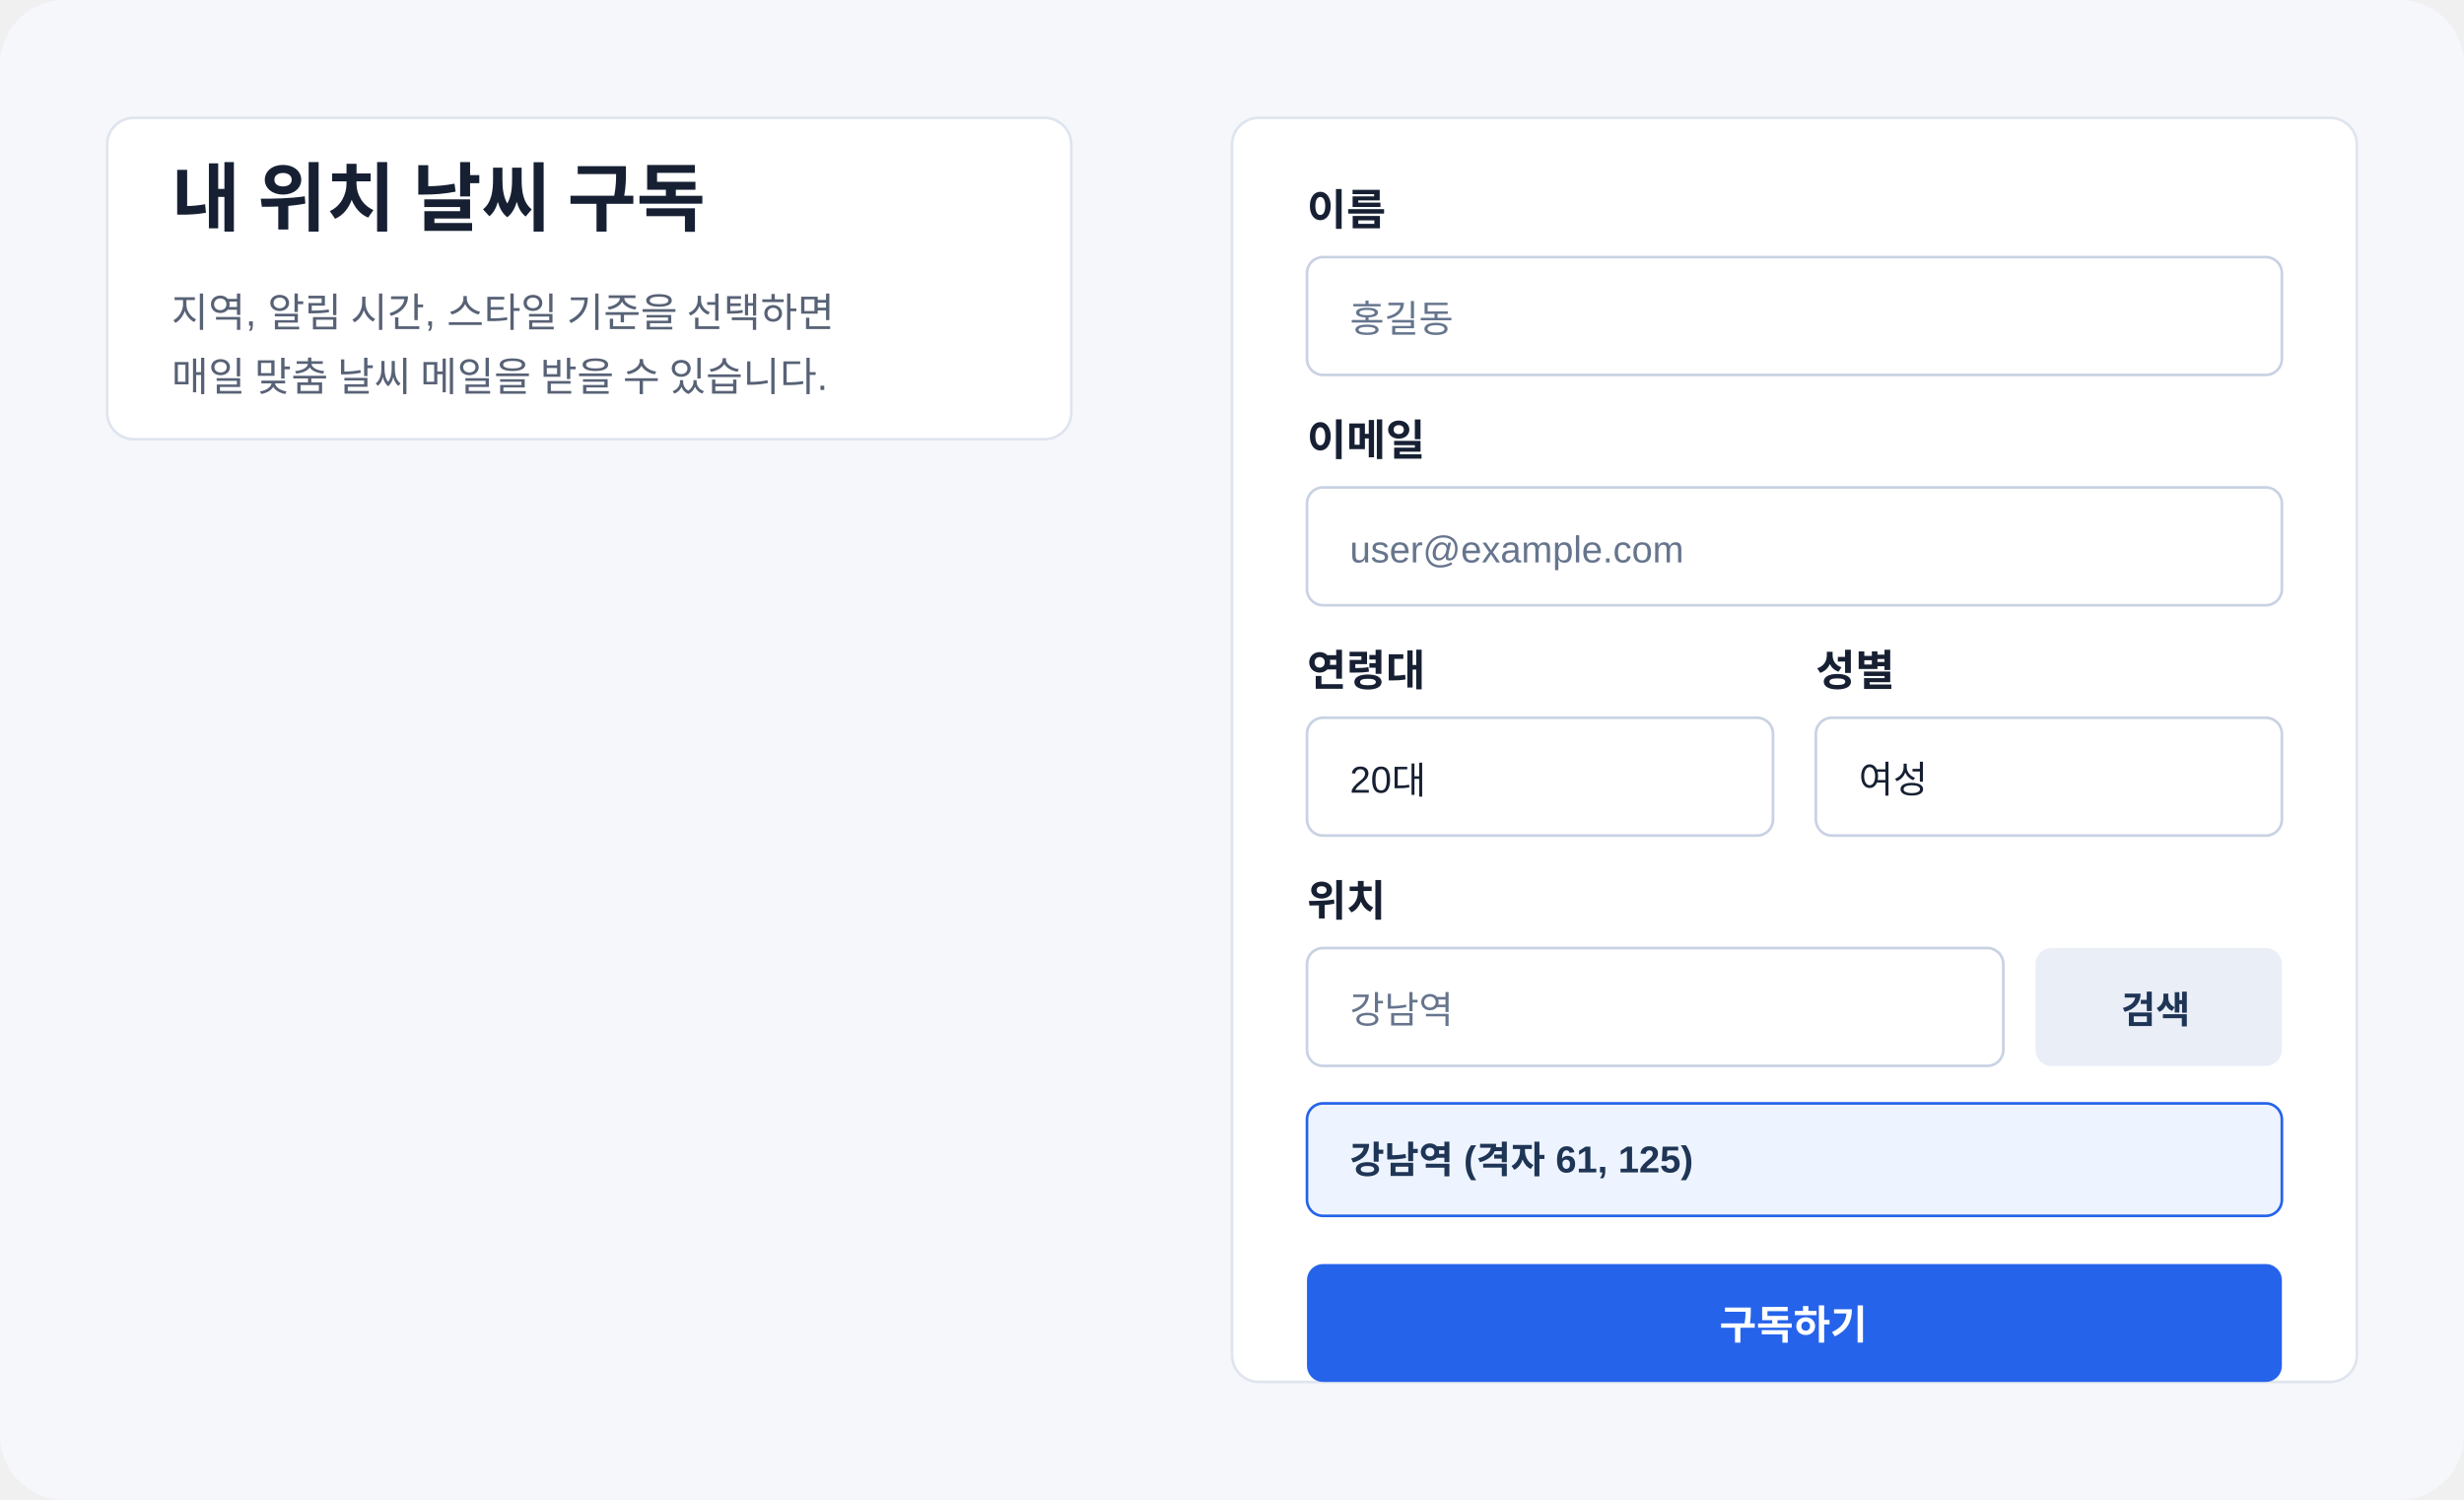
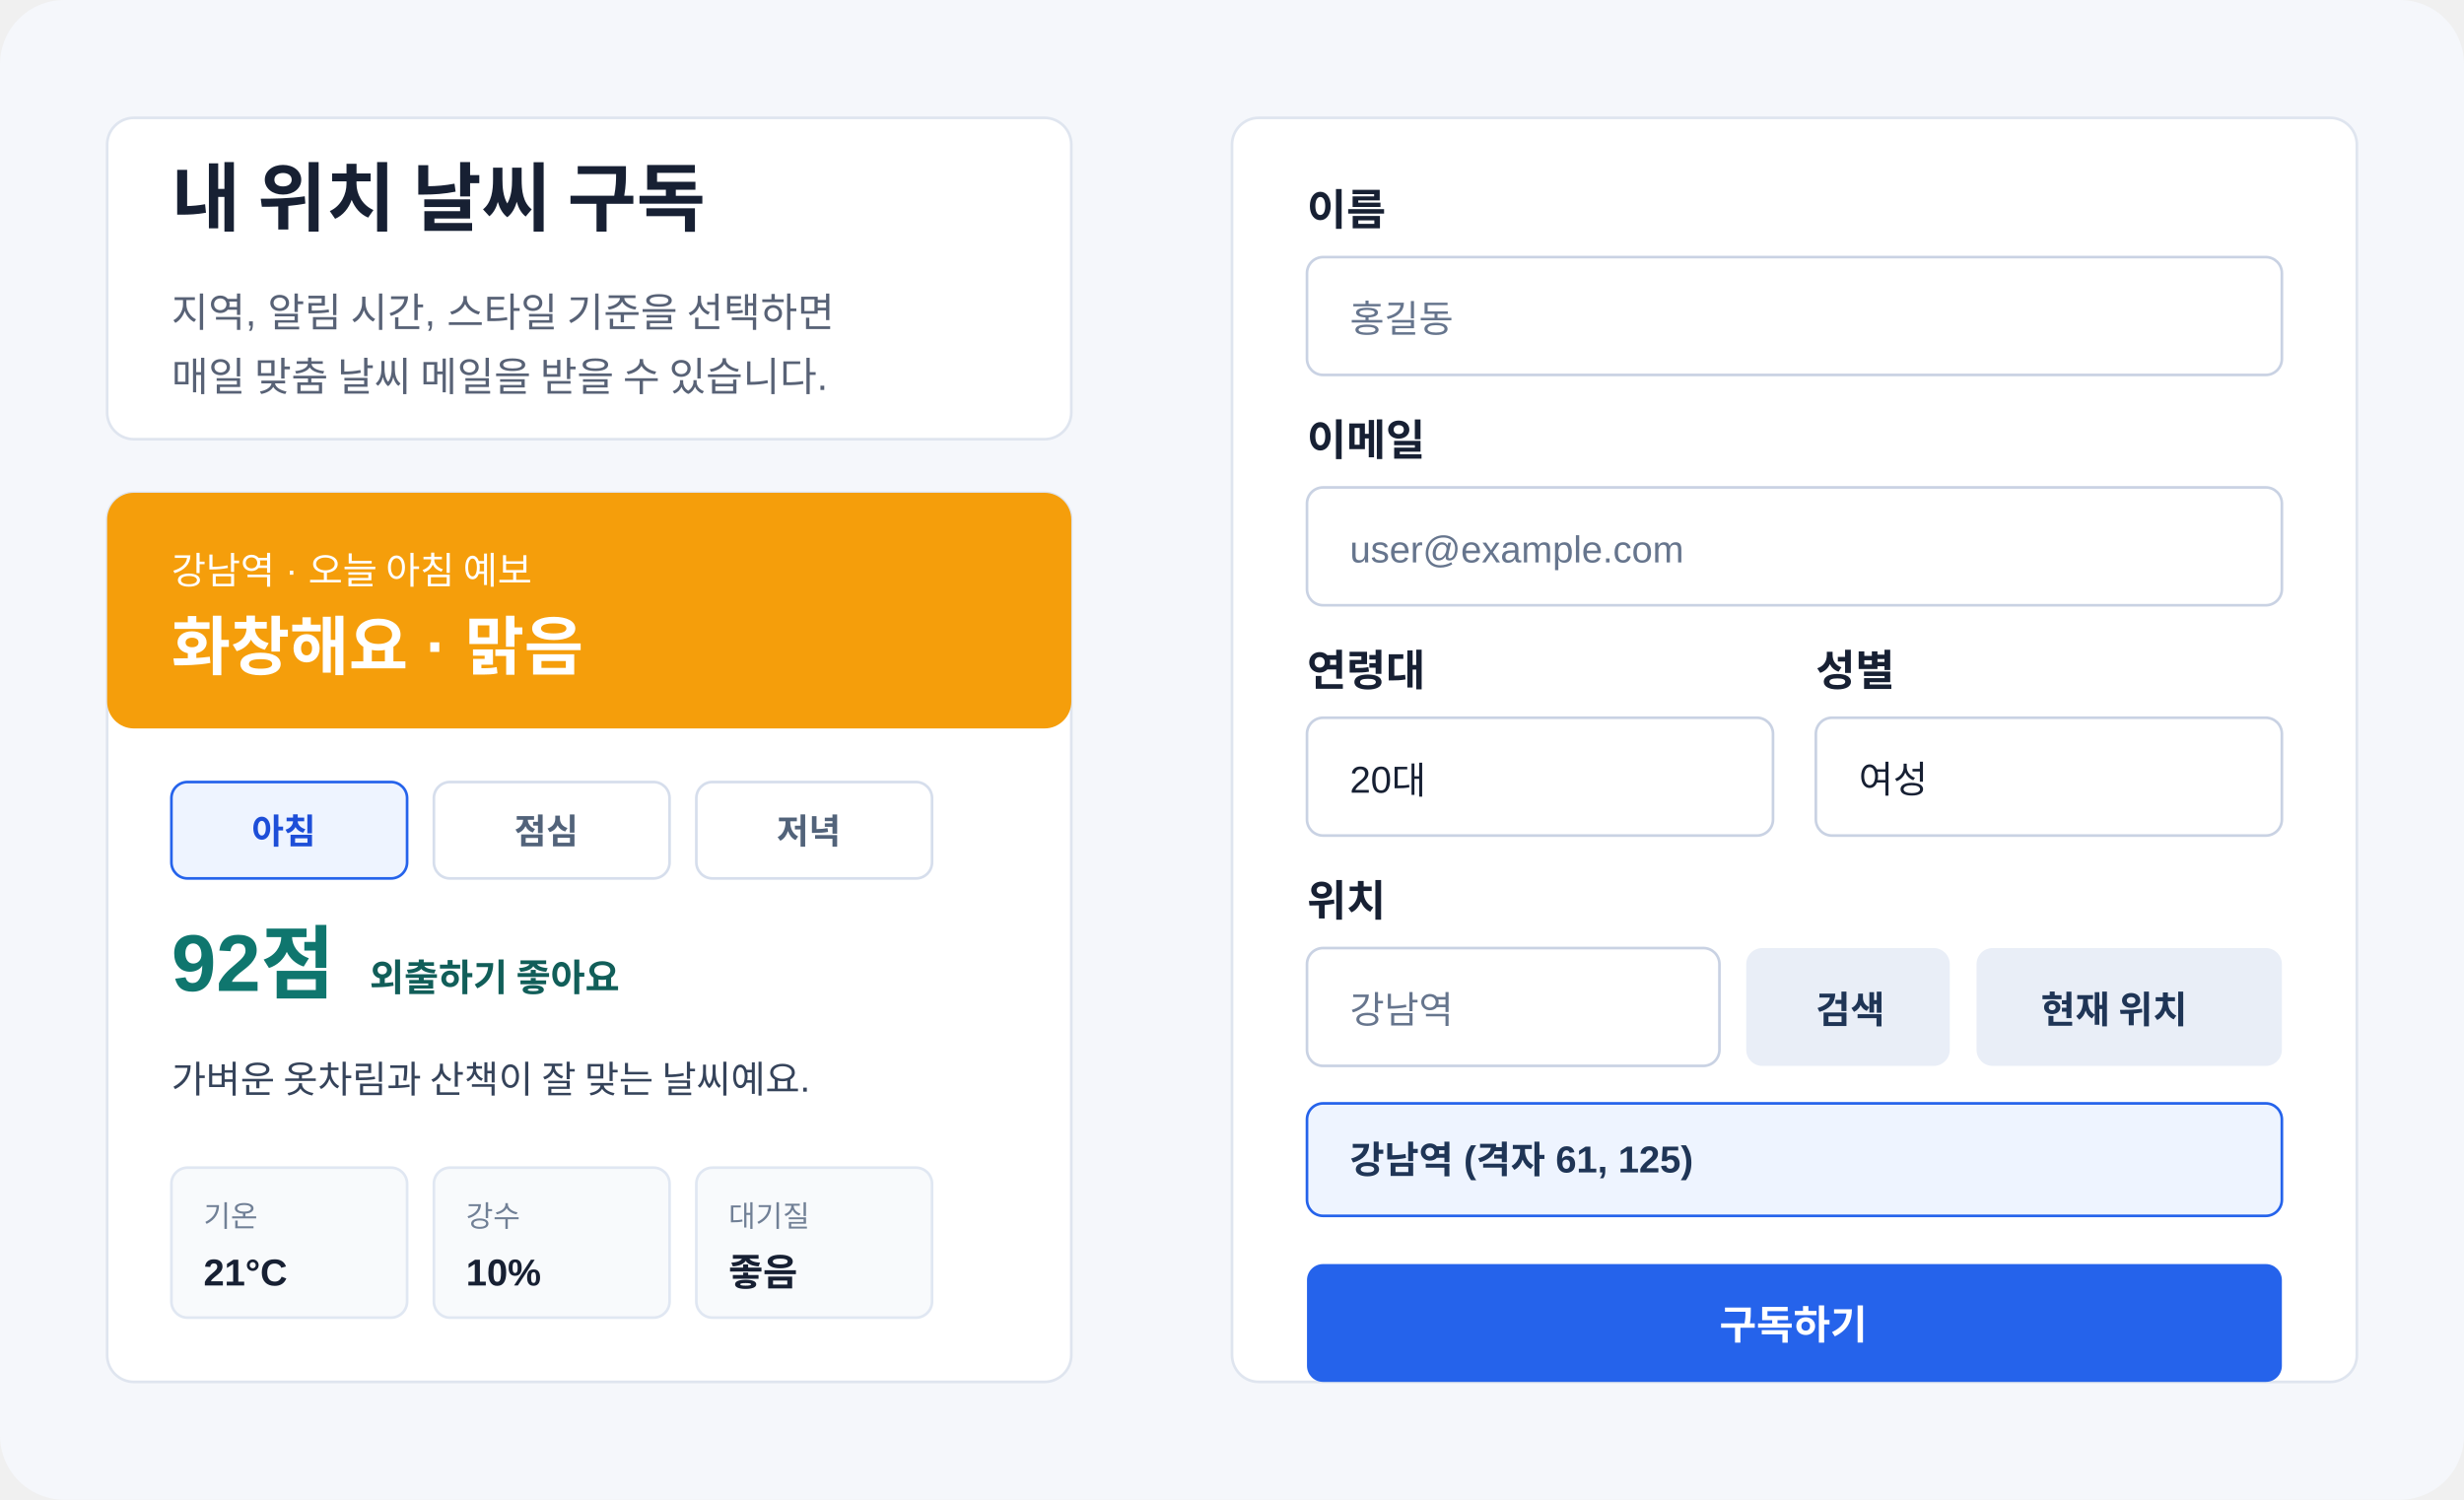
<svg xmlns="http://www.w3.org/2000/svg" width="920" height="560" viewBox="0 0 920 560" fill="none">
  <rect width="920" height="560" rx="24" fill="#F5F7FB" />
  <rect x="40" y="44" width="360" height="120" rx="10" fill="#FFFFFF" stroke="#DFE5EF" />
  <text x="64" y="84" fill="#172033" font-family="Arial, sans-serif" font-size="28" font-weight="700">내 위치 날씨 구독</text>
  <text x="64" y="122" fill="#586276" font-family="Arial, sans-serif" font-size="15">지역, 알림 시간, 스타일 기준을 선택하면</text>
  <text x="64" y="146" fill="#586276" font-family="Arial, sans-serif" font-size="15">매일 맞춤 날씨 메일을 받을 수 있습니다.</text>
+   <rect x="40" y="184" width="360" height="332" rx="10" fill="#FFFFFF" stroke="#DFE5EF" />
+   <rect x="40" y="184" width="360" height="88" rx="10" fill="#F59E0B" />
+   <text x="64" y="218" fill="#FFFFFF" font-family="Arial, sans-serif" font-size="14">강남역 · 오늘 아침 예보</text>
+   <text x="64" y="250" fill="#FFFFFF" font-family="Arial, sans-serif" font-size="24" font-weight="700">화창해요 · 맑음</text>
+   <rect x="64" y="292" width="88" height="36" rx="6" fill="#EEF4FF" stroke="#2563EB" />
+   <rect x="162" y="292" width="88" height="36" rx="6" fill="#FFFFFF" stroke="#D6DEEC" />
+   <rect x="260" y="292" width="88" height="36" rx="6" fill="#FFFFFF" stroke="#D6DEEC" />
+   <text x="94" y="315" fill="#1D4ED8" font-family="Arial, sans-serif" font-size="13" font-weight="700">아침</text>
+   <text x="192" y="315" fill="#52637A" font-family="Arial, sans-serif" font-size="13" font-weight="700">점심</text>
+   <text x="290" y="315" fill="#52637A" font-family="Arial, sans-serif" font-size="13" font-weight="700">저녁</text>
+   <text x="64" y="370" fill="#0F766E" font-family="Arial, sans-serif" font-size="30" font-weight="700">92점</text>
+   <text x="138" y="370" fill="#115E59" font-family="Arial, sans-serif" font-size="14" font-weight="700">외출하기 좋아요</text>
+   <text x="64" y="408" fill="#35435A" font-family="Arial, sans-serif" font-size="14">가벼운 옷차림과 산책이 잘 맞는 날씨예요.</text>
+   <rect x="64" y="436" width="88" height="56" rx="6" fill="#F8FAFC" stroke="#E0E7F2" />
+   <rect x="162" y="436" width="88" height="56" rx="6" fill="#F8FAFC" stroke="#E0E7F2" />
+   <rect x="260" y="436" width="88" height="56" rx="6" fill="#F8FAFC" stroke="#E0E7F2" />
+   <text x="76" y="458" fill="#718096" font-family="Arial, sans-serif" font-size="11">기온</text>
+   <text x="76" y="480" fill="#172033" font-family="Arial, sans-serif" font-size="14" font-weight="700">21°C</text>
+   <text x="174" y="458" fill="#718096" font-family="Arial, sans-serif" font-size="11">강수</text>
+   <text x="174" y="480" fill="#172033" font-family="Arial, sans-serif" font-size="14" font-weight="700">10%</text>
+   <text x="272" y="458" fill="#718096" font-family="Arial, sans-serif" font-size="11">대기질</text>
+   <text x="272" y="480" fill="#172033" font-family="Arial, sans-serif" font-size="14" font-weight="700">좋음</text>
  <rect x="460" y="44" width="420" height="472" rx="10" fill="#FFFFFF" stroke="#DFE5EF" />
  <text x="488" y="84" fill="#172033" font-family="Arial, sans-serif" font-size="16" font-weight="700">이름</text>
  <rect x="488" y="96" width="364" height="44" rx="6" fill="#FFFFFF" stroke="#C9D2E3" />
  <text x="504" y="124" fill="#66758D" font-family="Arial, sans-serif" font-size="14">홍길동</text>
  <text x="488" y="170" fill="#172033" font-family="Arial, sans-serif" font-size="16" font-weight="700">이메일</text>
  <rect x="488" y="182" width="364" height="44" rx="6" fill="#FFFFFF" stroke="#C9D2E3" />
  <text x="504" y="210" fill="#66758D" font-family="Arial, sans-serif" font-size="14">user@example.com</text>
  <text x="488" y="256" fill="#172033" font-family="Arial, sans-serif" font-size="16" font-weight="700">연령대</text>
  <rect x="488" y="268" width="174" height="44" rx="6" fill="#FFFFFF" stroke="#C9D2E3" />
  <text x="504" y="296" fill="#172033" font-family="Arial, sans-serif" font-size="14">20대</text>
  <text x="678" y="256" fill="#172033" font-family="Arial, sans-serif" font-size="16" font-weight="700">성별</text>
  <rect x="678" y="268" width="174" height="44" rx="6" fill="#FFFFFF" stroke="#C9D2E3" />
  <text x="694" y="296" fill="#172033" font-family="Arial, sans-serif" font-size="14">여성</text>
  <text x="488" y="342" fill="#172033" font-family="Arial, sans-serif" font-size="16" font-weight="700">위치</text>
-   <rect x="488" y="354" width="260" height="44" rx="6" fill="#FFFFFF" stroke="#C9D2E3" />
+   <rect x="488" y="354" width="154" height="44" rx="6" fill="#FFFFFF" stroke="#C9D2E3" />
  <text x="504" y="382" fill="#66758D" font-family="Arial, sans-serif" font-size="14">강남역</text>
-   <rect x="760" y="354" width="92" height="44" rx="6" fill="#E9EEF7" />
-   <text x="792" y="382" fill="#1F3556" font-family="Arial, sans-serif" font-size="14" font-weight="700">검색</text>
+   <rect x="652" y="354" width="76" height="44" rx="6" fill="#E9EEF7" />
+   <text x="678" y="382" fill="#1F3556" font-family="Arial, sans-serif" font-size="14" font-weight="700">검색</text>
+   <rect x="738" y="354" width="114" height="44" rx="6" fill="#E9EEF7" />
+   <text x="762" y="382" fill="#1F3556" font-family="Arial, sans-serif" font-size="14" font-weight="700">현재 위치</text>
  <rect x="488" y="412" width="364" height="42" rx="6" fill="#EEF4FF" stroke="#2563EB" />
  <text x="504" y="438" fill="#1F3556" font-family="Arial, sans-serif" font-size="14" font-weight="700">강남역 (격자 61, 125)</text>
  <rect x="488" y="472" width="364" height="44" rx="6" fill="#2563EB" />
  <text x="642" y="500" fill="#FFFFFF" font-family="Arial, sans-serif" font-size="15" font-weight="700">구독하기</text>
</svg>
